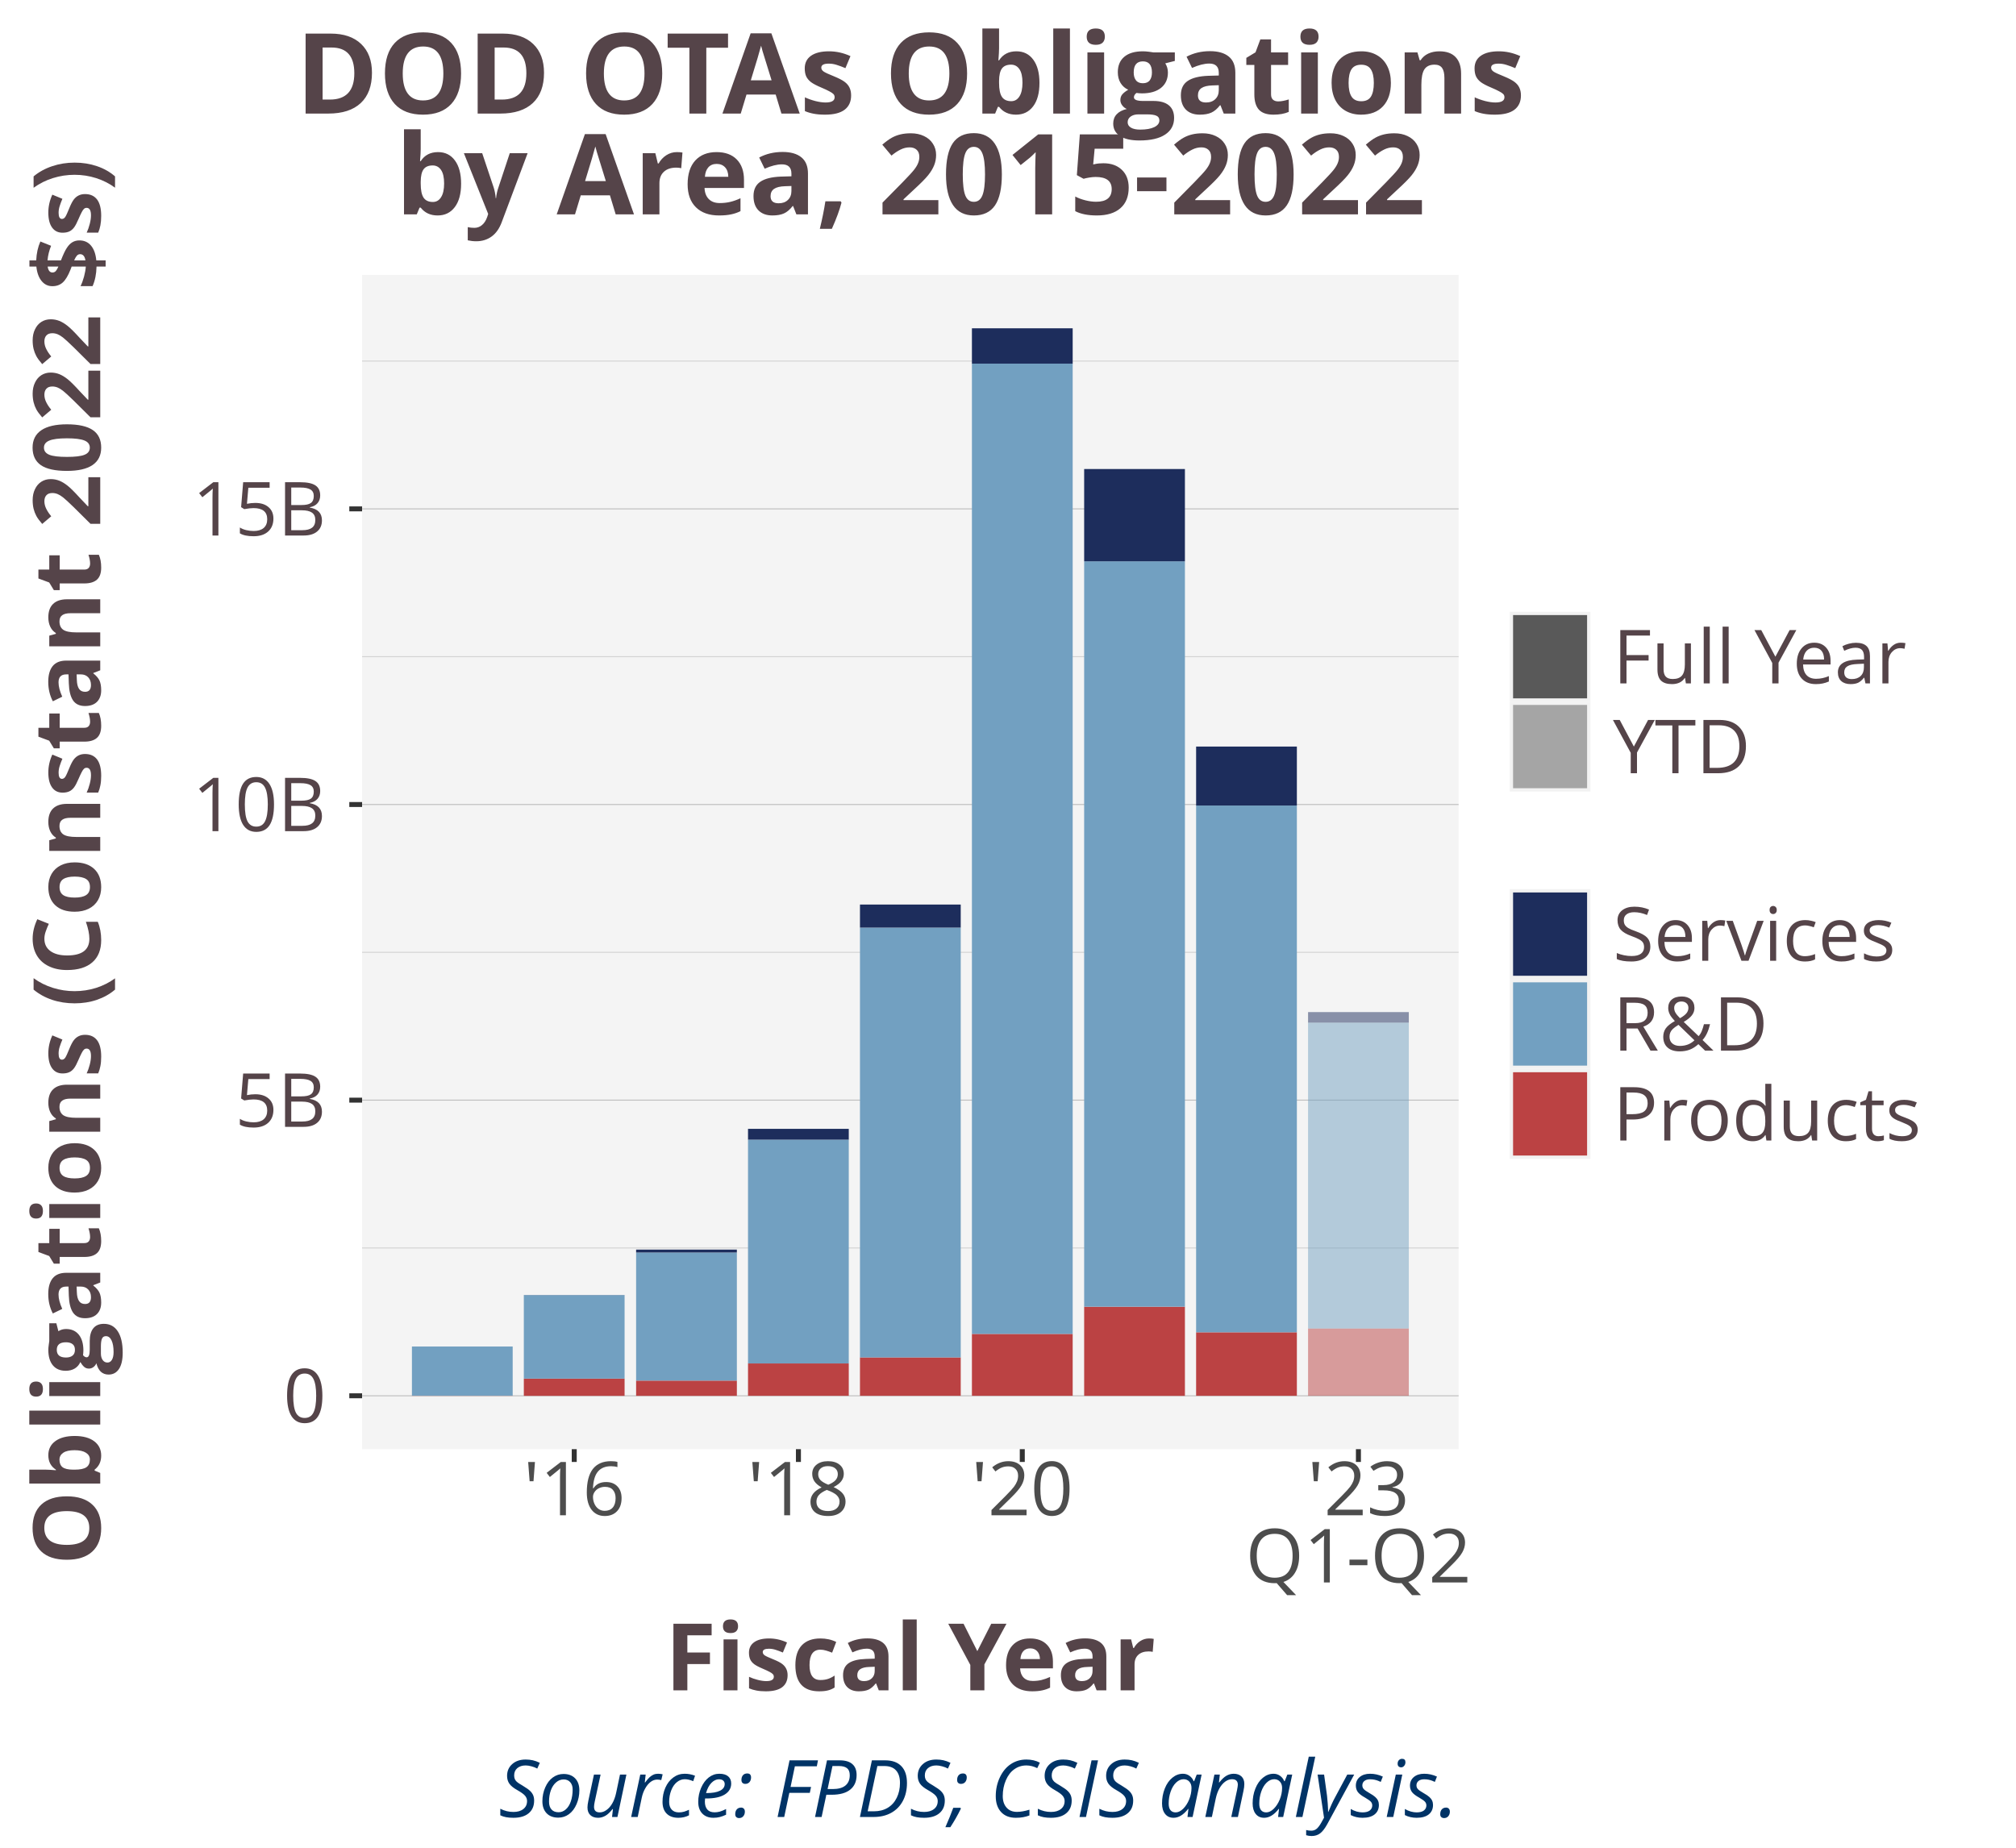
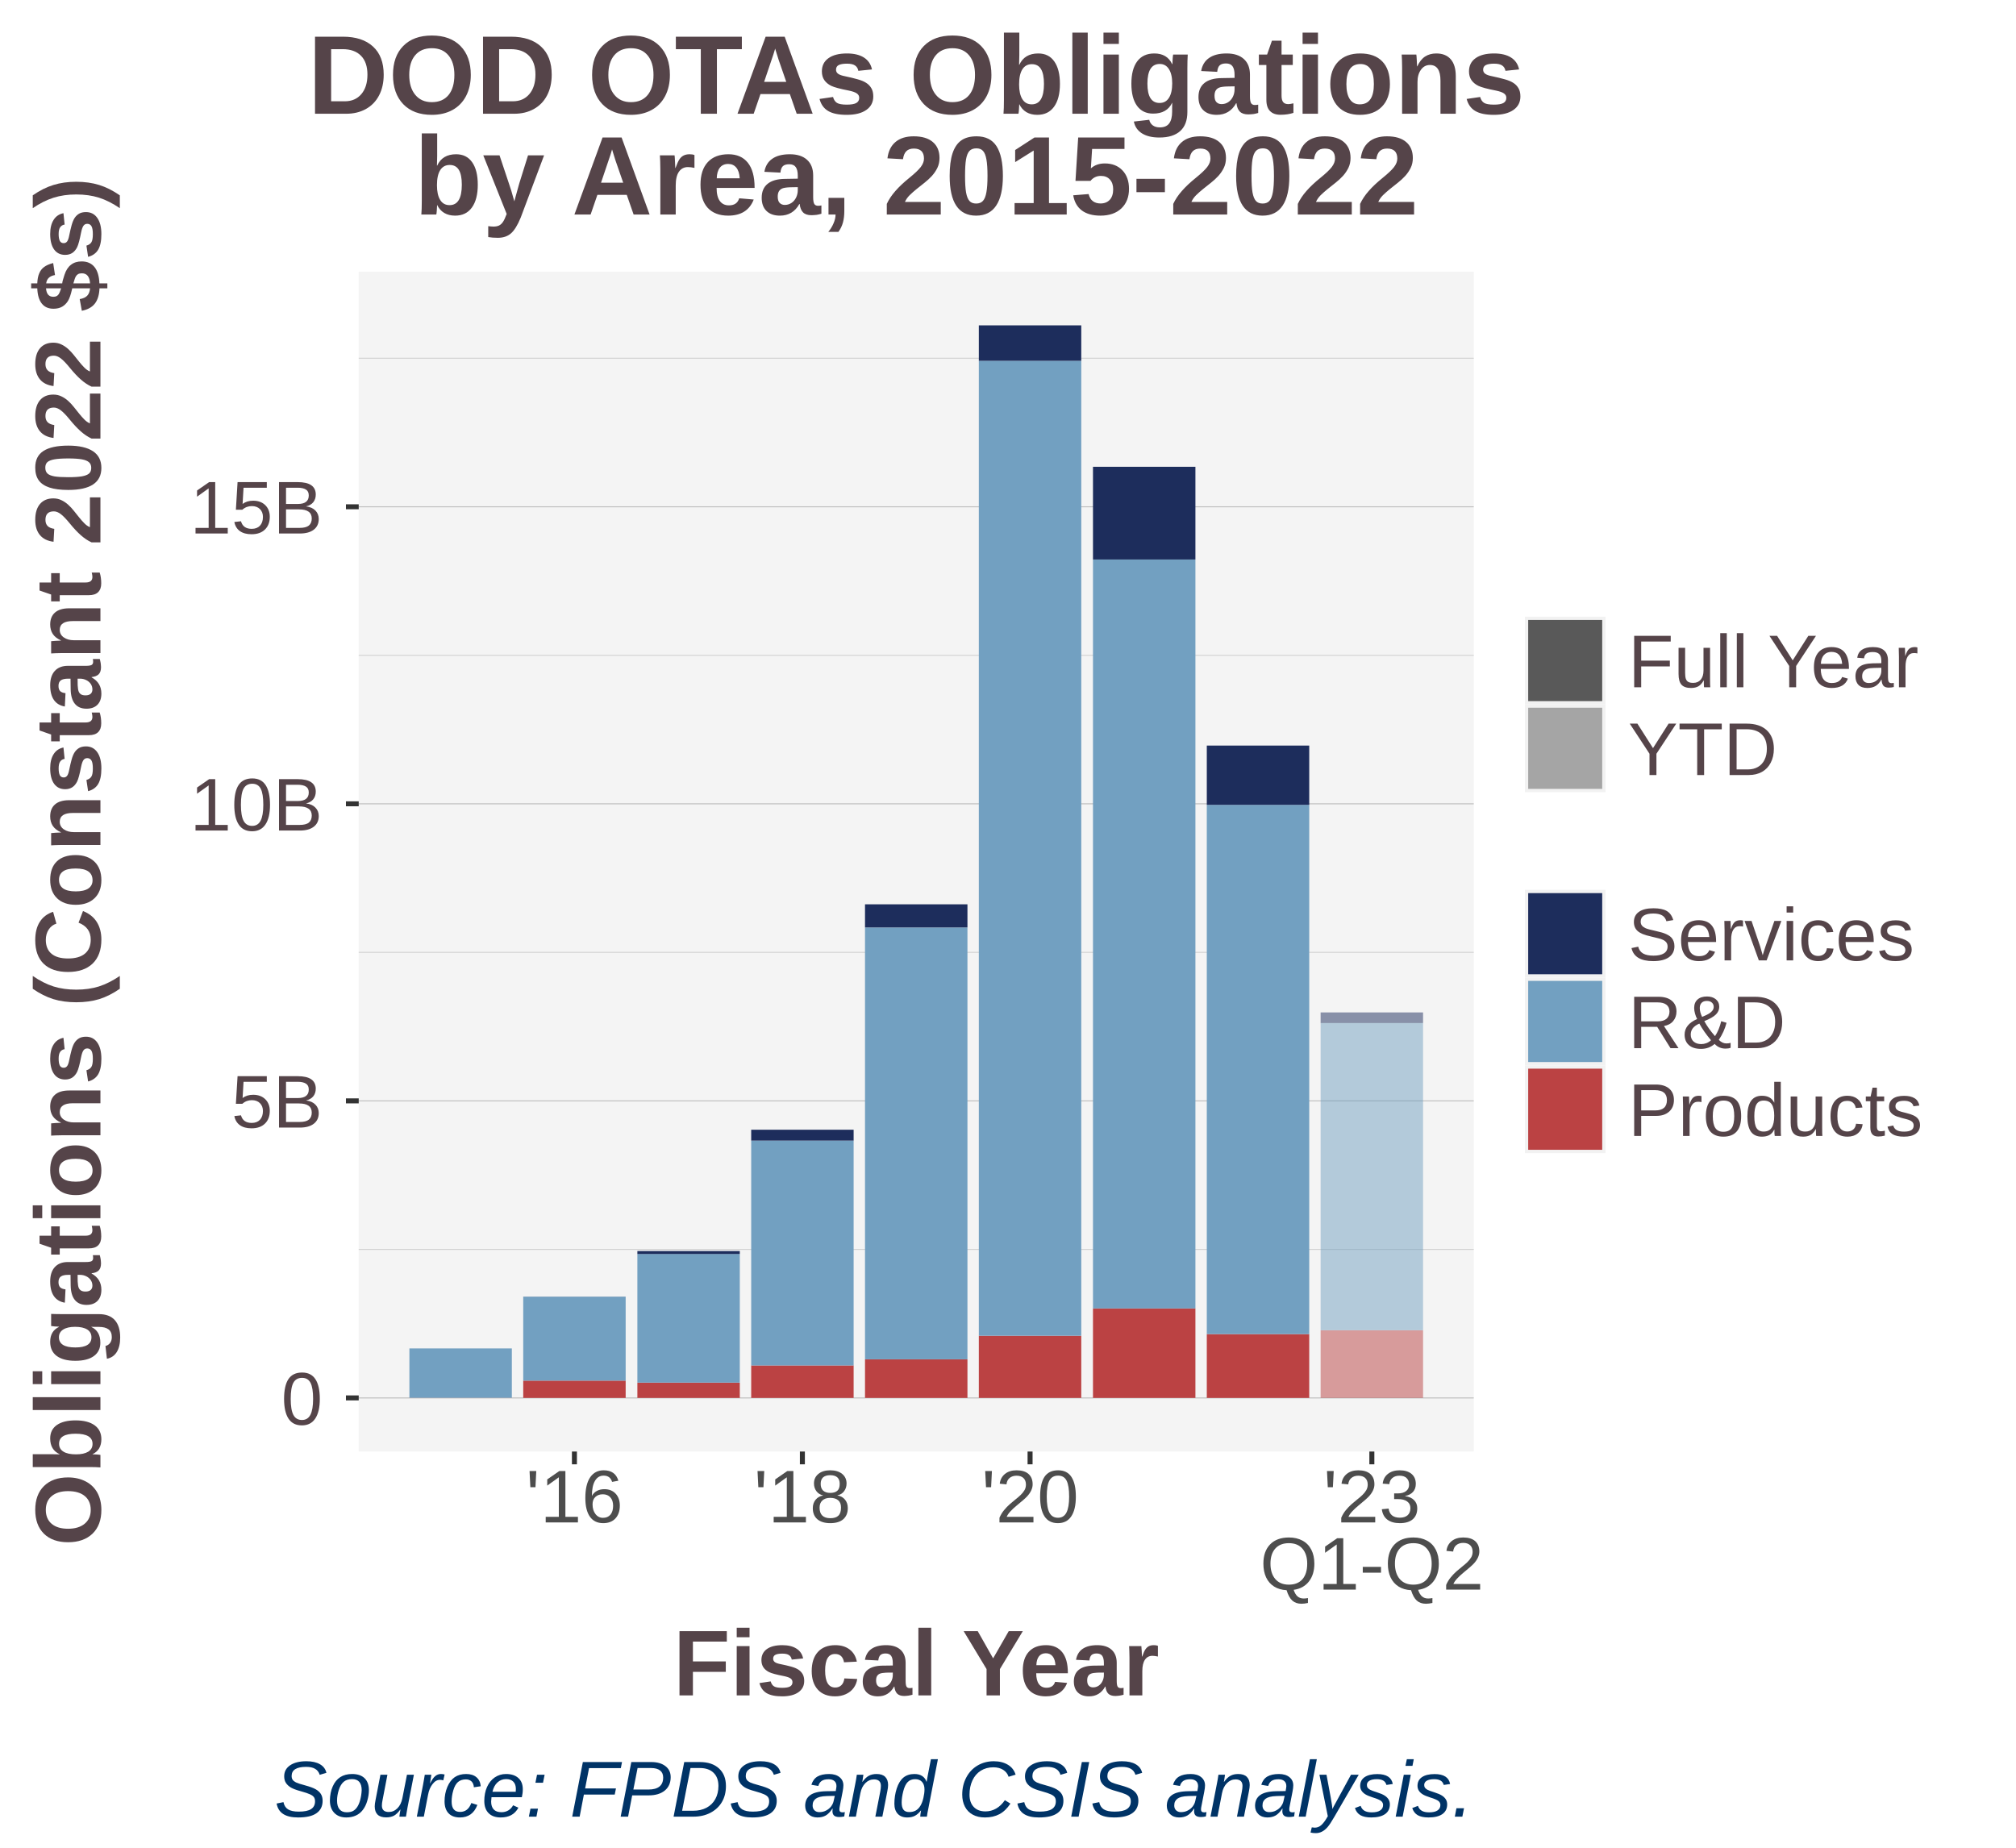
<svg xmlns="http://www.w3.org/2000/svg" class="svglite" width="432.00pt" height="396.00pt" viewBox="0 0 432.00 396.00">
  <defs>
    <style type="text/css">
    .svglite line, .svglite polyline, .svglite polygon, .svglite path, .svglite rect, .svglite circle {
      fill: none;
      stroke: #000000;
      stroke-linecap: round;
      stroke-linejoin: round;
      stroke-miterlimit: 10.00;
    }
    .svglite text {
      white-space: pre;
    }
  </style>
  </defs>
  <rect width="100%" height="100%" style="stroke: none; fill: #FFFFFF;" />
  <defs>
    <clipPath id="cpMC4wMHw0MzIuMDB8MC4wMHwzOTYuMDA=">
      <rect x="0.00" y="0.00" width="432.00" height="396.00" />
    </clipPath>
  </defs>
  <g clip-path="url(#cpMC4wMHw0MzIuMDB8MC4wMHwzOTYuMDA=)">
-     <rect x="0.00" y="-0" width="432.00" height="396.00" style="stroke-width: 1.07; stroke: #FFFFFF; fill: #FFFFFF;" />
+     <rect x="-0" y="0.00" width="432.00" height="396.00" style="stroke-width: 1.07; stroke: #FFFFFF; fill: #FFFFFF;" />
  </g>
  <defs>
-     <clipPath id="cpNzcuNTl8MzEyLjU2fDU4LjkyfDMxMC41OA==">
-       <rect x="77.59" y="58.92" width="234.98" height="251.67" />
+     <clipPath id="cpNzYuODd8MzE1LjgwfDU4LjIzfDMxMS4wOQ==">
+       <rect x="76.87" y="58.23" width="238.94" height="252.86" />
    </clipPath>
  </defs>
-   <g clip-path="url(#cpNzcuNTl8MzEyLjU2fDU4LjkyfDMxMC41OA==)">
-     <rect x="77.59" y="58.92" width="234.98" height="251.67" style="stroke-width: 1.07; stroke: none; fill: #F4F4F4;" />
-     <polyline points="77.59,267.46 312.56,267.46 " style="stroke-width: 0.21; stroke: #D3D3D3; stroke-linecap: butt;" />
-     <polyline points="77.59,204.10 312.56,204.10 " style="stroke-width: 0.21; stroke: #D3D3D3; stroke-linecap: butt;" />
-     <polyline points="77.59,140.74 312.56,140.74 " style="stroke-width: 0.21; stroke: #D3D3D3; stroke-linecap: butt;" />
-     <polyline points="77.59,77.38 312.56,77.38 " style="stroke-width: 0.21; stroke: #D3D3D3; stroke-linecap: butt;" />
-     <polyline points="77.59,299.14 312.56,299.14 " style="stroke-width: 0.21; stroke: #BEBEBE; stroke-linecap: butt;" />
-     <polyline points="77.59,235.78 312.56,235.78 " style="stroke-width: 0.21; stroke: #BEBEBE; stroke-linecap: butt;" />
-     <polyline points="77.59,172.42 312.56,172.42 " style="stroke-width: 0.21; stroke: #BEBEBE; stroke-linecap: butt;" />
-     <polyline points="77.59,109.06 312.56,109.06 " style="stroke-width: 0.21; stroke: #BEBEBE; stroke-linecap: butt;" />
-     <rect x="88.27" y="299.11" width="21.59" height="0.030" style="stroke-width: 1.07; stroke: none; stroke-linecap: butt; stroke-linejoin: miter; fill: #BB4243;" />
-     <rect x="112.25" y="295.46" width="21.59" height="3.69" style="stroke-width: 1.07; stroke: none; stroke-linecap: butt; stroke-linejoin: miter; fill: #BB4243;" />
-     <rect x="136.31" y="295.89" width="21.59" height="3.26" style="stroke-width: 1.07; stroke: none; stroke-linecap: butt; stroke-linejoin: miter; fill: #BB4243;" />
-     <rect x="160.29" y="292.21" width="21.59" height="6.93" style="stroke-width: 1.07; stroke: none; stroke-linecap: butt; stroke-linejoin: miter; fill: #BB4243;" />
-     <rect x="184.28" y="290.91" width="21.59" height="8.23" style="stroke-width: 1.07; stroke: none; stroke-linecap: butt; stroke-linejoin: miter; fill: #BB4243;" />
-     <rect x="208.27" y="285.88" width="21.59" height="13.26" style="stroke-width: 1.07; stroke: none; stroke-linecap: butt; stroke-linejoin: miter; fill: #BB4243;" />
-     <rect x="232.32" y="280.05" width="21.59" height="19.10" style="stroke-width: 1.07; stroke: none; stroke-linecap: butt; stroke-linejoin: miter; fill: #BB4243;" />
-     <rect x="256.31" y="285.53" width="21.59" height="13.61" style="stroke-width: 1.07; stroke: none; stroke-linecap: butt; stroke-linejoin: miter; fill: #BB4243;" />
-     <rect x="280.30" y="284.72" width="21.59" height="14.42" style="stroke-width: 1.07; stroke: none; stroke-linecap: butt; stroke-linejoin: miter; fill: #BB4243; fill-opacity: 0.50;" />
-     <rect x="88.27" y="288.58" width="21.59" height="10.53" style="stroke-width: 1.07; stroke: none; stroke-linecap: butt; stroke-linejoin: miter; fill: #72A0C1;" />
-     <rect x="112.25" y="277.56" width="21.59" height="17.90" style="stroke-width: 1.07; stroke: none; stroke-linecap: butt; stroke-linejoin: miter; fill: #72A0C1;" />
-     <rect x="136.31" y="268.43" width="21.59" height="27.45" style="stroke-width: 1.07; stroke: none; stroke-linecap: butt; stroke-linejoin: miter; fill: #72A0C1;" />
-     <rect x="160.29" y="244.25" width="21.59" height="47.96" style="stroke-width: 1.07; stroke: none; stroke-linecap: butt; stroke-linejoin: miter; fill: #72A0C1;" />
-     <rect x="184.28" y="198.80" width="21.59" height="92.12" style="stroke-width: 1.07; stroke: none; stroke-linecap: butt; stroke-linejoin: miter; fill: #72A0C1;" />
-     <rect x="208.27" y="77.92" width="21.59" height="207.96" style="stroke-width: 1.07; stroke: none; stroke-linecap: butt; stroke-linejoin: miter; fill: #72A0C1;" />
-     <rect x="232.32" y="120.30" width="21.59" height="159.75" style="stroke-width: 1.07; stroke: none; stroke-linecap: butt; stroke-linejoin: miter; fill: #72A0C1;" />
-     <rect x="256.31" y="172.64" width="21.59" height="112.89" style="stroke-width: 1.07; stroke: none; stroke-linecap: butt; stroke-linejoin: miter; fill: #72A0C1;" />
-     <rect x="280.30" y="219.17" width="21.59" height="65.55" style="stroke-width: 1.07; stroke: none; stroke-linecap: butt; stroke-linejoin: miter; fill: #72A0C1; fill-opacity: 0.50;" />
-     <rect x="88.27" y="288.58" width="21.59" height="0.00" style="stroke-width: 1.07; stroke: none; stroke-linecap: butt; stroke-linejoin: miter; fill: #1D2D5C;" />
-     <rect x="112.25" y="277.54" width="21.59" height="0.018" style="stroke-width: 1.07; stroke: none; stroke-linecap: butt; stroke-linejoin: miter; fill: #1D2D5C;" />
-     <rect x="136.31" y="267.81" width="21.59" height="0.62" style="stroke-width: 1.07; stroke: none; stroke-linecap: butt; stroke-linejoin: miter; fill: #1D2D5C;" />
-     <rect x="160.29" y="241.93" width="21.59" height="2.32" style="stroke-width: 1.07; stroke: none; stroke-linecap: butt; stroke-linejoin: miter; fill: #1D2D5C;" />
-     <rect x="184.28" y="193.86" width="21.59" height="4.94" style="stroke-width: 1.07; stroke: none; stroke-linecap: butt; stroke-linejoin: miter; fill: #1D2D5C;" />
-     <rect x="208.27" y="70.36" width="21.59" height="7.57" style="stroke-width: 1.07; stroke: none; stroke-linecap: butt; stroke-linejoin: miter; fill: #1D2D5C;" />
-     <rect x="232.32" y="100.52" width="21.59" height="19.78" style="stroke-width: 1.07; stroke: none; stroke-linecap: butt; stroke-linejoin: miter; fill: #1D2D5C;" />
-     <rect x="256.31" y="160.00" width="21.59" height="12.64" style="stroke-width: 1.07; stroke: none; stroke-linecap: butt; stroke-linejoin: miter; fill: #1D2D5C;" />
-     <rect x="280.30" y="216.91" width="21.59" height="2.26" style="stroke-width: 1.07; stroke: none; stroke-linecap: butt; stroke-linejoin: miter; fill: #1D2D5C; fill-opacity: 0.50;" />
+   <g clip-path="url(#cpNzYuODd8MzE1LjgwfDU4LjIzfDMxMS4wOQ==)">
+     <rect x="76.87" y="58.23" width="238.94" height="252.86" style="stroke-width: 1.07; stroke: none; fill: #F4F4F4;" />
+     <polyline points="76.87,267.77 315.80,267.77 " style="stroke-width: 0.21; stroke: #D3D3D3; stroke-linecap: butt;" />
+     <polyline points="76.87,204.11 315.80,204.11 " style="stroke-width: 0.21; stroke: #D3D3D3; stroke-linecap: butt;" />
+     <polyline points="76.87,140.44 315.80,140.44 " style="stroke-width: 0.21; stroke: #D3D3D3; stroke-linecap: butt;" />
+     <polyline points="76.87,76.78 315.80,76.78 " style="stroke-width: 0.21; stroke: #D3D3D3; stroke-linecap: butt;" />
+     <polyline points="76.87,299.60 315.80,299.60 " style="stroke-width: 0.21; stroke: #BEBEBE; stroke-linecap: butt;" />
+     <polyline points="76.87,235.94 315.80,235.94 " style="stroke-width: 0.21; stroke: #BEBEBE; stroke-linecap: butt;" />
+     <polyline points="76.87,172.27 315.80,172.27 " style="stroke-width: 0.21; stroke: #BEBEBE; stroke-linecap: butt;" />
+     <polyline points="76.87,108.61 315.80,108.61 " style="stroke-width: 0.21; stroke: #BEBEBE; stroke-linecap: butt;" />
+     <rect x="87.73" y="299.57" width="21.95" height="0.030" style="stroke-width: 1.07; stroke: none; stroke-linecap: butt; stroke-linejoin: miter; fill: #BB4243;" />
+     <rect x="112.12" y="295.89" width="21.95" height="3.71" style="stroke-width: 1.07; stroke: none; stroke-linecap: butt; stroke-linejoin: miter; fill: #BB4243;" />
+     <rect x="136.58" y="296.33" width="21.95" height="3.27" style="stroke-width: 1.07; stroke: none; stroke-linecap: butt; stroke-linejoin: miter; fill: #BB4243;" />
+     <rect x="160.97" y="292.63" width="21.95" height="6.97" style="stroke-width: 1.07; stroke: none; stroke-linecap: butt; stroke-linejoin: miter; fill: #BB4243;" />
+     <rect x="185.36" y="291.33" width="21.95" height="8.27" style="stroke-width: 1.07; stroke: none; stroke-linecap: butt; stroke-linejoin: miter; fill: #BB4243;" />
+     <rect x="209.75" y="286.27" width="21.95" height="13.33" style="stroke-width: 1.07; stroke: none; stroke-linecap: butt; stroke-linejoin: miter; fill: #BB4243;" />
+     <rect x="234.21" y="280.41" width="21.95" height="19.19" style="stroke-width: 1.07; stroke: none; stroke-linecap: butt; stroke-linejoin: miter; fill: #BB4243;" />
+     <rect x="258.60" y="285.92" width="21.95" height="13.68" style="stroke-width: 1.07; stroke: none; stroke-linecap: butt; stroke-linejoin: miter; fill: #BB4243;" />
+     <rect x="282.99" y="285.11" width="21.95" height="14.49" style="stroke-width: 1.07; stroke: none; stroke-linecap: butt; stroke-linejoin: miter; fill: #BB4243; fill-opacity: 0.50;" />
+     <rect x="87.73" y="288.99" width="21.95" height="10.58" style="stroke-width: 1.07; stroke: none; stroke-linecap: butt; stroke-linejoin: miter; fill: #72A0C1;" />
+     <rect x="112.12" y="277.91" width="21.95" height="17.98" style="stroke-width: 1.07; stroke: none; stroke-linecap: butt; stroke-linejoin: miter; fill: #72A0C1;" />
+     <rect x="136.58" y="268.74" width="21.95" height="27.58" style="stroke-width: 1.07; stroke: none; stroke-linecap: butt; stroke-linejoin: miter; fill: #72A0C1;" />
+     <rect x="160.97" y="244.45" width="21.95" height="48.19" style="stroke-width: 1.07; stroke: none; stroke-linecap: butt; stroke-linejoin: miter; fill: #72A0C1;" />
+     <rect x="185.36" y="198.78" width="21.95" height="92.55" style="stroke-width: 1.07; stroke: none; stroke-linecap: butt; stroke-linejoin: miter; fill: #72A0C1;" />
+     <rect x="209.75" y="77.33" width="21.95" height="208.94" style="stroke-width: 1.07; stroke: none; stroke-linecap: butt; stroke-linejoin: miter; fill: #72A0C1;" />
+     <rect x="234.21" y="119.91" width="21.95" height="160.51" style="stroke-width: 1.07; stroke: none; stroke-linecap: butt; stroke-linejoin: miter; fill: #72A0C1;" />
+     <rect x="258.60" y="172.49" width="21.95" height="113.43" style="stroke-width: 1.07; stroke: none; stroke-linecap: butt; stroke-linejoin: miter; fill: #72A0C1;" />
+     <rect x="282.99" y="219.24" width="21.95" height="65.86" style="stroke-width: 1.07; stroke: none; stroke-linecap: butt; stroke-linejoin: miter; fill: #72A0C1; fill-opacity: 0.50;" />
+     <rect x="87.73" y="288.99" width="21.95" height="0.00" style="stroke-width: 1.07; stroke: none; stroke-linecap: butt; stroke-linejoin: miter; fill: #1D2D5C;" />
+     <rect x="112.12" y="277.89" width="21.95" height="0.018" style="stroke-width: 1.07; stroke: none; stroke-linecap: butt; stroke-linejoin: miter; fill: #1D2D5C;" />
+     <rect x="136.58" y="268.12" width="21.95" height="0.63" style="stroke-width: 1.07; stroke: none; stroke-linecap: butt; stroke-linejoin: miter; fill: #1D2D5C;" />
+     <rect x="160.97" y="242.12" width="21.95" height="2.33" style="stroke-width: 1.07; stroke: none; stroke-linecap: butt; stroke-linejoin: miter; fill: #1D2D5C;" />
+     <rect x="185.36" y="193.81" width="21.95" height="4.96" style="stroke-width: 1.07; stroke: none; stroke-linecap: butt; stroke-linejoin: miter; fill: #1D2D5C;" />
+     <rect x="209.75" y="69.73" width="21.95" height="7.60" style="stroke-width: 1.07; stroke: none; stroke-linecap: butt; stroke-linejoin: miter; fill: #1D2D5C;" />
+     <rect x="234.21" y="100.04" width="21.95" height="19.87" style="stroke-width: 1.07; stroke: none; stroke-linecap: butt; stroke-linejoin: miter; fill: #1D2D5C;" />
+     <rect x="258.60" y="159.79" width="21.95" height="12.70" style="stroke-width: 1.07; stroke: none; stroke-linecap: butt; stroke-linejoin: miter; fill: #1D2D5C;" />
+     <rect x="282.99" y="216.98" width="21.95" height="2.27" style="stroke-width: 1.07; stroke: none; stroke-linecap: butt; stroke-linejoin: miter; fill: #1D2D5C; fill-opacity: 0.50;" />
  </g>
  <g clip-path="url(#cpMC4wMHw0MzIuMDB8MC4wMHwzOTYuMDA=)">
-     <text x="69.87" y="304.86" text-anchor="end" style="font-size: 16.00px;fill: #554449; font-family: &quot;Open Sans&quot;;" textLength="9.14px" lengthAdjust="spacingAndGlyphs">0</text>
-     <text x="69.87" y="241.50" text-anchor="end" style="font-size: 16.00px;fill: #554449; font-family: &quot;Open Sans&quot;;" textLength="19.48px" lengthAdjust="spacingAndGlyphs">5B</text>
-     <text x="69.87" y="178.13" text-anchor="end" style="font-size: 16.00px;fill: #554449; font-family: &quot;Open Sans&quot;;" textLength="28.62px" lengthAdjust="spacingAndGlyphs">10B</text>
-     <text x="69.87" y="114.77" text-anchor="end" style="font-size: 16.00px;fill: #554449; font-family: &quot;Open Sans&quot;;" textLength="28.62px" lengthAdjust="spacingAndGlyphs">15B</text>
-     <polyline points="74.85,299.14 77.59,299.14 " style="stroke-width: 1.07; stroke: #333333; stroke-linecap: butt;" />
-     <polyline points="74.85,235.78 77.59,235.78 " style="stroke-width: 1.07; stroke: #333333; stroke-linecap: butt;" />
-     <polyline points="74.85,172.42 77.59,172.42 " style="stroke-width: 1.07; stroke: #333333; stroke-linecap: butt;" />
-     <polyline points="74.85,109.06 77.59,109.06 " style="stroke-width: 1.07; stroke: #333333; stroke-linecap: butt;" />
-     <polyline points="123.05,313.32 123.05,310.58 " style="stroke-width: 1.07; stroke: #333333; stroke-linecap: butt;" />
-     <polyline points="171.09,313.32 171.09,310.58 " style="stroke-width: 1.07; stroke: #333333; stroke-linecap: butt;" />
-     <polyline points="219.06,313.32 219.06,310.58 " style="stroke-width: 1.07; stroke: #333333; stroke-linecap: butt;" />
-     <polyline points="291.09,313.32 291.09,310.58 " style="stroke-width: 1.07; stroke: #333333; stroke-linecap: butt;" />
-     <text x="123.05" y="324.75" text-anchor="middle" style="font-size: 16.00px;fill: #4D4D4D; font-family: &quot;Open Sans&quot;;" textLength="21.79px" lengthAdjust="spacingAndGlyphs">'16</text>
-     <text x="171.09" y="324.75" text-anchor="middle" style="font-size: 16.00px;fill: #4D4D4D; font-family: &quot;Open Sans&quot;;" textLength="21.79px" lengthAdjust="spacingAndGlyphs">'18</text>
-     <text x="219.06" y="324.75" text-anchor="middle" style="font-size: 16.00px;fill: #4D4D4D; font-family: &quot;Open Sans&quot;;" textLength="21.79px" lengthAdjust="spacingAndGlyphs">'20</text>
-     <text x="291.09" y="324.75" text-anchor="middle" style="font-size: 16.00px;fill: #4D4D4D; font-family: &quot;Open Sans&quot;;" textLength="21.79px" lengthAdjust="spacingAndGlyphs">'23</text>
-     <text x="291.09" y="339.15" text-anchor="middle" style="font-size: 16.00px;fill: #4D4D4D; font-family: &quot;Open Sans&quot;;" textLength="48.32px" lengthAdjust="spacingAndGlyphs">Q1-Q2</text>
-     <text x="195.08" y="362.27" text-anchor="middle" style="font-size: 20.00px; font-weight: bold;fill: #554449; font-family: &quot;Open Sans&quot;;" textLength="106.16px" lengthAdjust="spacingAndGlyphs">Fiscal Year</text>
-     <text transform="translate(21.48,184.75) rotate(-90)" text-anchor="middle" style="font-size: 20.00px; font-weight: bold;fill: #554449; font-family: &quot;Open Sans&quot;;" textLength="301.50px" lengthAdjust="spacingAndGlyphs">Obligations (Constant 2022 $s)</text>
-     <rect x="323.52" y="121.15" width="87.76" height="48.49" style="stroke-width: 1.07; stroke: none; fill: #FFFFFF;" />
-     <rect x="323.52" y="131.11" width="17.28" height="19.26" style="stroke-width: 1.07; stroke: none; fill: #F2F2F2;" />
-     <rect x="324.23" y="131.82" width="15.86" height="17.85" style="stroke-width: 1.07; stroke: none; stroke-linecap: butt; stroke-linejoin: miter; fill: #595959;" />
-     <rect x="323.52" y="150.38" width="17.28" height="19.26" style="stroke-width: 1.07; stroke: none; fill: #F2F2F2;" />
-     <rect x="324.23" y="151.08" width="15.86" height="17.85" style="stroke-width: 1.07; stroke: none; stroke-linecap: butt; stroke-linejoin: miter; fill: #595959; fill-opacity: 0.50;" />
-     <text x="345.63" y="146.46" style="font-size: 16.00px;fill: #554449; font-family: &quot;Open Sans&quot;;" textLength="63.66px" lengthAdjust="spacingAndGlyphs">Full Year</text>
-     <text x="345.63" y="165.72" style="font-size: 16.00px;fill: #554449; font-family: &quot;Open Sans&quot;;" textLength="29.36px" lengthAdjust="spacingAndGlyphs">YTD</text>
-     <rect x="323.52" y="180.60" width="90.48" height="67.75" style="stroke-width: 1.07; stroke: none; fill: #FFFFFF;" />
-     <rect x="323.52" y="190.56" width="17.28" height="19.26" style="stroke-width: 1.07; stroke: none; fill: #F2F2F2;" />
-     <rect x="324.23" y="191.27" width="15.86" height="17.85" style="stroke-width: 1.07; stroke: none; stroke-linecap: butt; stroke-linejoin: miter; fill: #1D2D5C;" />
-     <rect x="323.52" y="209.82" width="17.28" height="19.26" style="stroke-width: 1.07; stroke: none; fill: #F2F2F2;" />
-     <rect x="324.23" y="210.53" width="15.86" height="17.85" style="stroke-width: 1.07; stroke: none; stroke-linecap: butt; stroke-linejoin: miter; fill: #72A0C1;" />
-     <rect x="323.52" y="229.09" width="17.28" height="19.26" style="stroke-width: 1.07; stroke: none; fill: #F2F2F2;" />
-     <rect x="324.23" y="229.80" width="15.86" height="17.85" style="stroke-width: 1.07; stroke: none; stroke-linecap: butt; stroke-linejoin: miter; fill: #BB4243;" />
-     <text x="345.63" y="205.91" style="font-size: 16.00px;fill: #554449; font-family: &quot;Open Sans&quot;;" textLength="60.60px" lengthAdjust="spacingAndGlyphs">Services</text>
-     <text x="345.63" y="225.17" style="font-size: 16.00px;fill: #554449; font-family: &quot;Open Sans&quot;;" textLength="33.13px" lengthAdjust="spacingAndGlyphs">R&amp;D</text>
-     <text x="345.63" y="244.43" style="font-size: 16.00px;fill: #554449; font-family: &quot;Open Sans&quot;;" textLength="66.38px" lengthAdjust="spacingAndGlyphs">Products</text>
-     <text x="195.08" y="24.34" text-anchor="middle" style="font-size: 24.00px; font-weight: bold;fill: #554449; font-family: &quot;Open Sans&quot;;" textLength="265.87px" lengthAdjust="spacingAndGlyphs">DOD OTAs Obligations</text>
-     <text x="195.08" y="45.94" text-anchor="middle" style="font-size: 24.00px; font-weight: bold;fill: #554449; font-family: &quot;Open Sans&quot;;" textLength="221.78px" lengthAdjust="spacingAndGlyphs">by Area, 2015-2022</text>
-     <text x="312.56" y="389.41" text-anchor="end" style="font-size: 17.00px; font-style: italic;fill: #003366; font-family: &quot;Open Sans&quot;;" textLength="206.36px" lengthAdjust="spacingAndGlyphs">Source: FPDS; CSIS analysis.</text>
+     <text x="69.15" y="305.33" text-anchor="end" style="font-size: 16.00px;fill: #554449; font-family: &quot;Arial&quot;;" textLength="8.90px" lengthAdjust="spacingAndGlyphs">0</text>
+     <text x="69.15" y="241.66" text-anchor="end" style="font-size: 16.00px;fill: #554449; font-family: &quot;Arial&quot;;" textLength="19.57px" lengthAdjust="spacingAndGlyphs">5B</text>
+     <text x="69.15" y="178.00" text-anchor="end" style="font-size: 16.00px;fill: #554449; font-family: &quot;Arial&quot;;" textLength="28.47px" lengthAdjust="spacingAndGlyphs">10B</text>
+     <text x="69.15" y="114.34" text-anchor="end" style="font-size: 16.00px;fill: #554449; font-family: &quot;Arial&quot;;" textLength="28.47px" lengthAdjust="spacingAndGlyphs">15B</text>
+     <polyline points="74.13,299.60 76.87,299.60 " style="stroke-width: 1.07; stroke: #333333; stroke-linecap: butt;" />
+     <polyline points="74.13,235.94 76.87,235.94 " style="stroke-width: 1.07; stroke: #333333; stroke-linecap: butt;" />
+     <polyline points="74.13,172.27 76.87,172.27 " style="stroke-width: 1.07; stroke: #333333; stroke-linecap: butt;" />
+     <polyline points="74.13,108.61 76.87,108.61 " style="stroke-width: 1.07; stroke: #333333; stroke-linecap: butt;" />
+     <polyline points="123.09,313.83 123.09,311.09 " style="stroke-width: 1.07; stroke: #333333; stroke-linecap: butt;" />
+     <polyline points="171.94,313.83 171.94,311.09 " style="stroke-width: 1.07; stroke: #333333; stroke-linecap: butt;" />
+     <polyline points="220.73,313.83 220.73,311.09 " style="stroke-width: 1.07; stroke: #333333; stroke-linecap: butt;" />
+     <polyline points="293.97,313.83 293.97,311.09 " style="stroke-width: 1.07; stroke: #333333; stroke-linecap: butt;" />
+     <text x="123.09" y="326.28" text-anchor="middle" style="font-size: 16.00px;fill: #4D4D4D; font-family: &quot;Arial&quot;;" textLength="20.85px" lengthAdjust="spacingAndGlyphs">'16</text>
+     <text x="171.94" y="326.28" text-anchor="middle" style="font-size: 16.00px;fill: #4D4D4D; font-family: &quot;Arial&quot;;" textLength="20.85px" lengthAdjust="spacingAndGlyphs">'18</text>
+     <text x="220.73" y="326.28" text-anchor="middle" style="font-size: 16.00px;fill: #4D4D4D; font-family: &quot;Arial&quot;;" textLength="20.85px" lengthAdjust="spacingAndGlyphs">'20</text>
+     <text x="293.97" y="326.28" text-anchor="middle" style="font-size: 16.00px;fill: #4D4D4D; font-family: &quot;Arial&quot;;" textLength="20.85px" lengthAdjust="spacingAndGlyphs">'23</text>
+     <text x="293.97" y="340.68" text-anchor="middle" style="font-size: 16.00px;fill: #4D4D4D; font-family: &quot;Arial&quot;;" textLength="48.01px" lengthAdjust="spacingAndGlyphs">Q1-Q2</text>
+     <text x="196.34" y="363.35" text-anchor="middle" style="font-size: 20.00px; font-weight: bold;fill: #554449; font-family: &quot;Arial&quot;;" textLength="104.18px" lengthAdjust="spacingAndGlyphs">Fiscal Year</text>
+     <text transform="translate(21.52,184.66) rotate(-90)" text-anchor="middle" style="font-size: 20.00px; font-weight: bold;fill: #554449; font-family: &quot;Arial&quot;;" textLength="293.42px" lengthAdjust="spacingAndGlyphs">Obligations (Constant 2022 $s)</text>
+     <rect x="326.76" y="122.20" width="86.37" height="47.58" style="stroke-width: 1.07; stroke: none; fill: #FFFFFF;" />
+     <rect x="326.76" y="132.16" width="17.28" height="18.81" style="stroke-width: 1.07; stroke: none; fill: #F2F2F2;" />
+     <rect x="327.47" y="132.87" width="15.86" height="17.39" style="stroke-width: 1.07; stroke: none; stroke-linecap: butt; stroke-linejoin: miter; fill: #595959;" />
+     <rect x="326.76" y="150.97" width="17.28" height="18.81" style="stroke-width: 1.07; stroke: none; fill: #F2F2F2;" />
+     <rect x="327.47" y="151.68" width="15.86" height="17.39" style="stroke-width: 1.07; stroke: none; stroke-linecap: butt; stroke-linejoin: miter; fill: #595959; fill-opacity: 0.50;" />
+     <text x="348.87" y="147.29" style="font-size: 16.00px;fill: #554449; font-family: &quot;Arial&quot;;" textLength="62.27px" lengthAdjust="spacingAndGlyphs">Full Year</text>
+     <text x="348.87" y="166.10" style="font-size: 16.00px;fill: #554449; font-family: &quot;Arial&quot;;" textLength="32.00px" lengthAdjust="spacingAndGlyphs">YTD</text>
+     <rect x="326.76" y="180.74" width="87.24" height="66.39" style="stroke-width: 1.07; stroke: none; fill: #FFFFFF;" />
+     <rect x="326.76" y="190.70" width="17.28" height="18.81" style="stroke-width: 1.07; stroke: none; fill: #F2F2F2;" />
+     <rect x="327.47" y="191.41" width="15.86" height="17.39" style="stroke-width: 1.07; stroke: none; stroke-linecap: butt; stroke-linejoin: miter; fill: #1D2D5C;" />
+     <rect x="326.76" y="209.51" width="17.28" height="18.81" style="stroke-width: 1.07; stroke: none; fill: #F2F2F2;" />
+     <rect x="327.47" y="210.22" width="15.86" height="17.39" style="stroke-width: 1.07; stroke: none; stroke-linecap: butt; stroke-linejoin: miter; fill: #72A0C1;" />
+     <rect x="326.76" y="228.32" width="17.28" height="18.81" style="stroke-width: 1.07; stroke: none; fill: #F2F2F2;" />
+     <rect x="327.47" y="229.03" width="15.86" height="17.39" style="stroke-width: 1.07; stroke: none; stroke-linecap: butt; stroke-linejoin: miter; fill: #BB4243;" />
+     <text x="348.87" y="205.83" style="font-size: 16.00px;fill: #554449; font-family: &quot;Arial&quot;;" textLength="61.35px" lengthAdjust="spacingAndGlyphs">Services</text>
+     <text x="348.87" y="224.64" style="font-size: 16.00px;fill: #554449; font-family: &quot;Arial&quot;;" textLength="33.78px" lengthAdjust="spacingAndGlyphs">R&amp;D</text>
+     <text x="348.87" y="243.45" style="font-size: 16.00px;fill: #554449; font-family: &quot;Arial&quot;;" textLength="63.14px" lengthAdjust="spacingAndGlyphs">Products</text>
+     <text x="196.34" y="24.38" text-anchor="middle" style="font-size: 24.00px; font-weight: bold;fill: #554449; font-family: &quot;Arial&quot;;" textLength="260.89px" lengthAdjust="spacingAndGlyphs">DOD OTAs Obligations</text>
+     <text x="196.34" y="45.98" text-anchor="middle" style="font-size: 24.00px; font-weight: bold;fill: #554449; font-family: &quot;Arial&quot;;" textLength="215.27px" lengthAdjust="spacingAndGlyphs">by Area, 2015-2022</text>
+     <text x="315.80" y="389.34" text-anchor="end" style="font-size: 17.00px; font-style: italic;fill: #003366; font-family: &quot;Arial&quot;;" textLength="257.01px" lengthAdjust="spacingAndGlyphs">Source: FPDS and CSIS analysis.</text>
  </g>
</svg>
